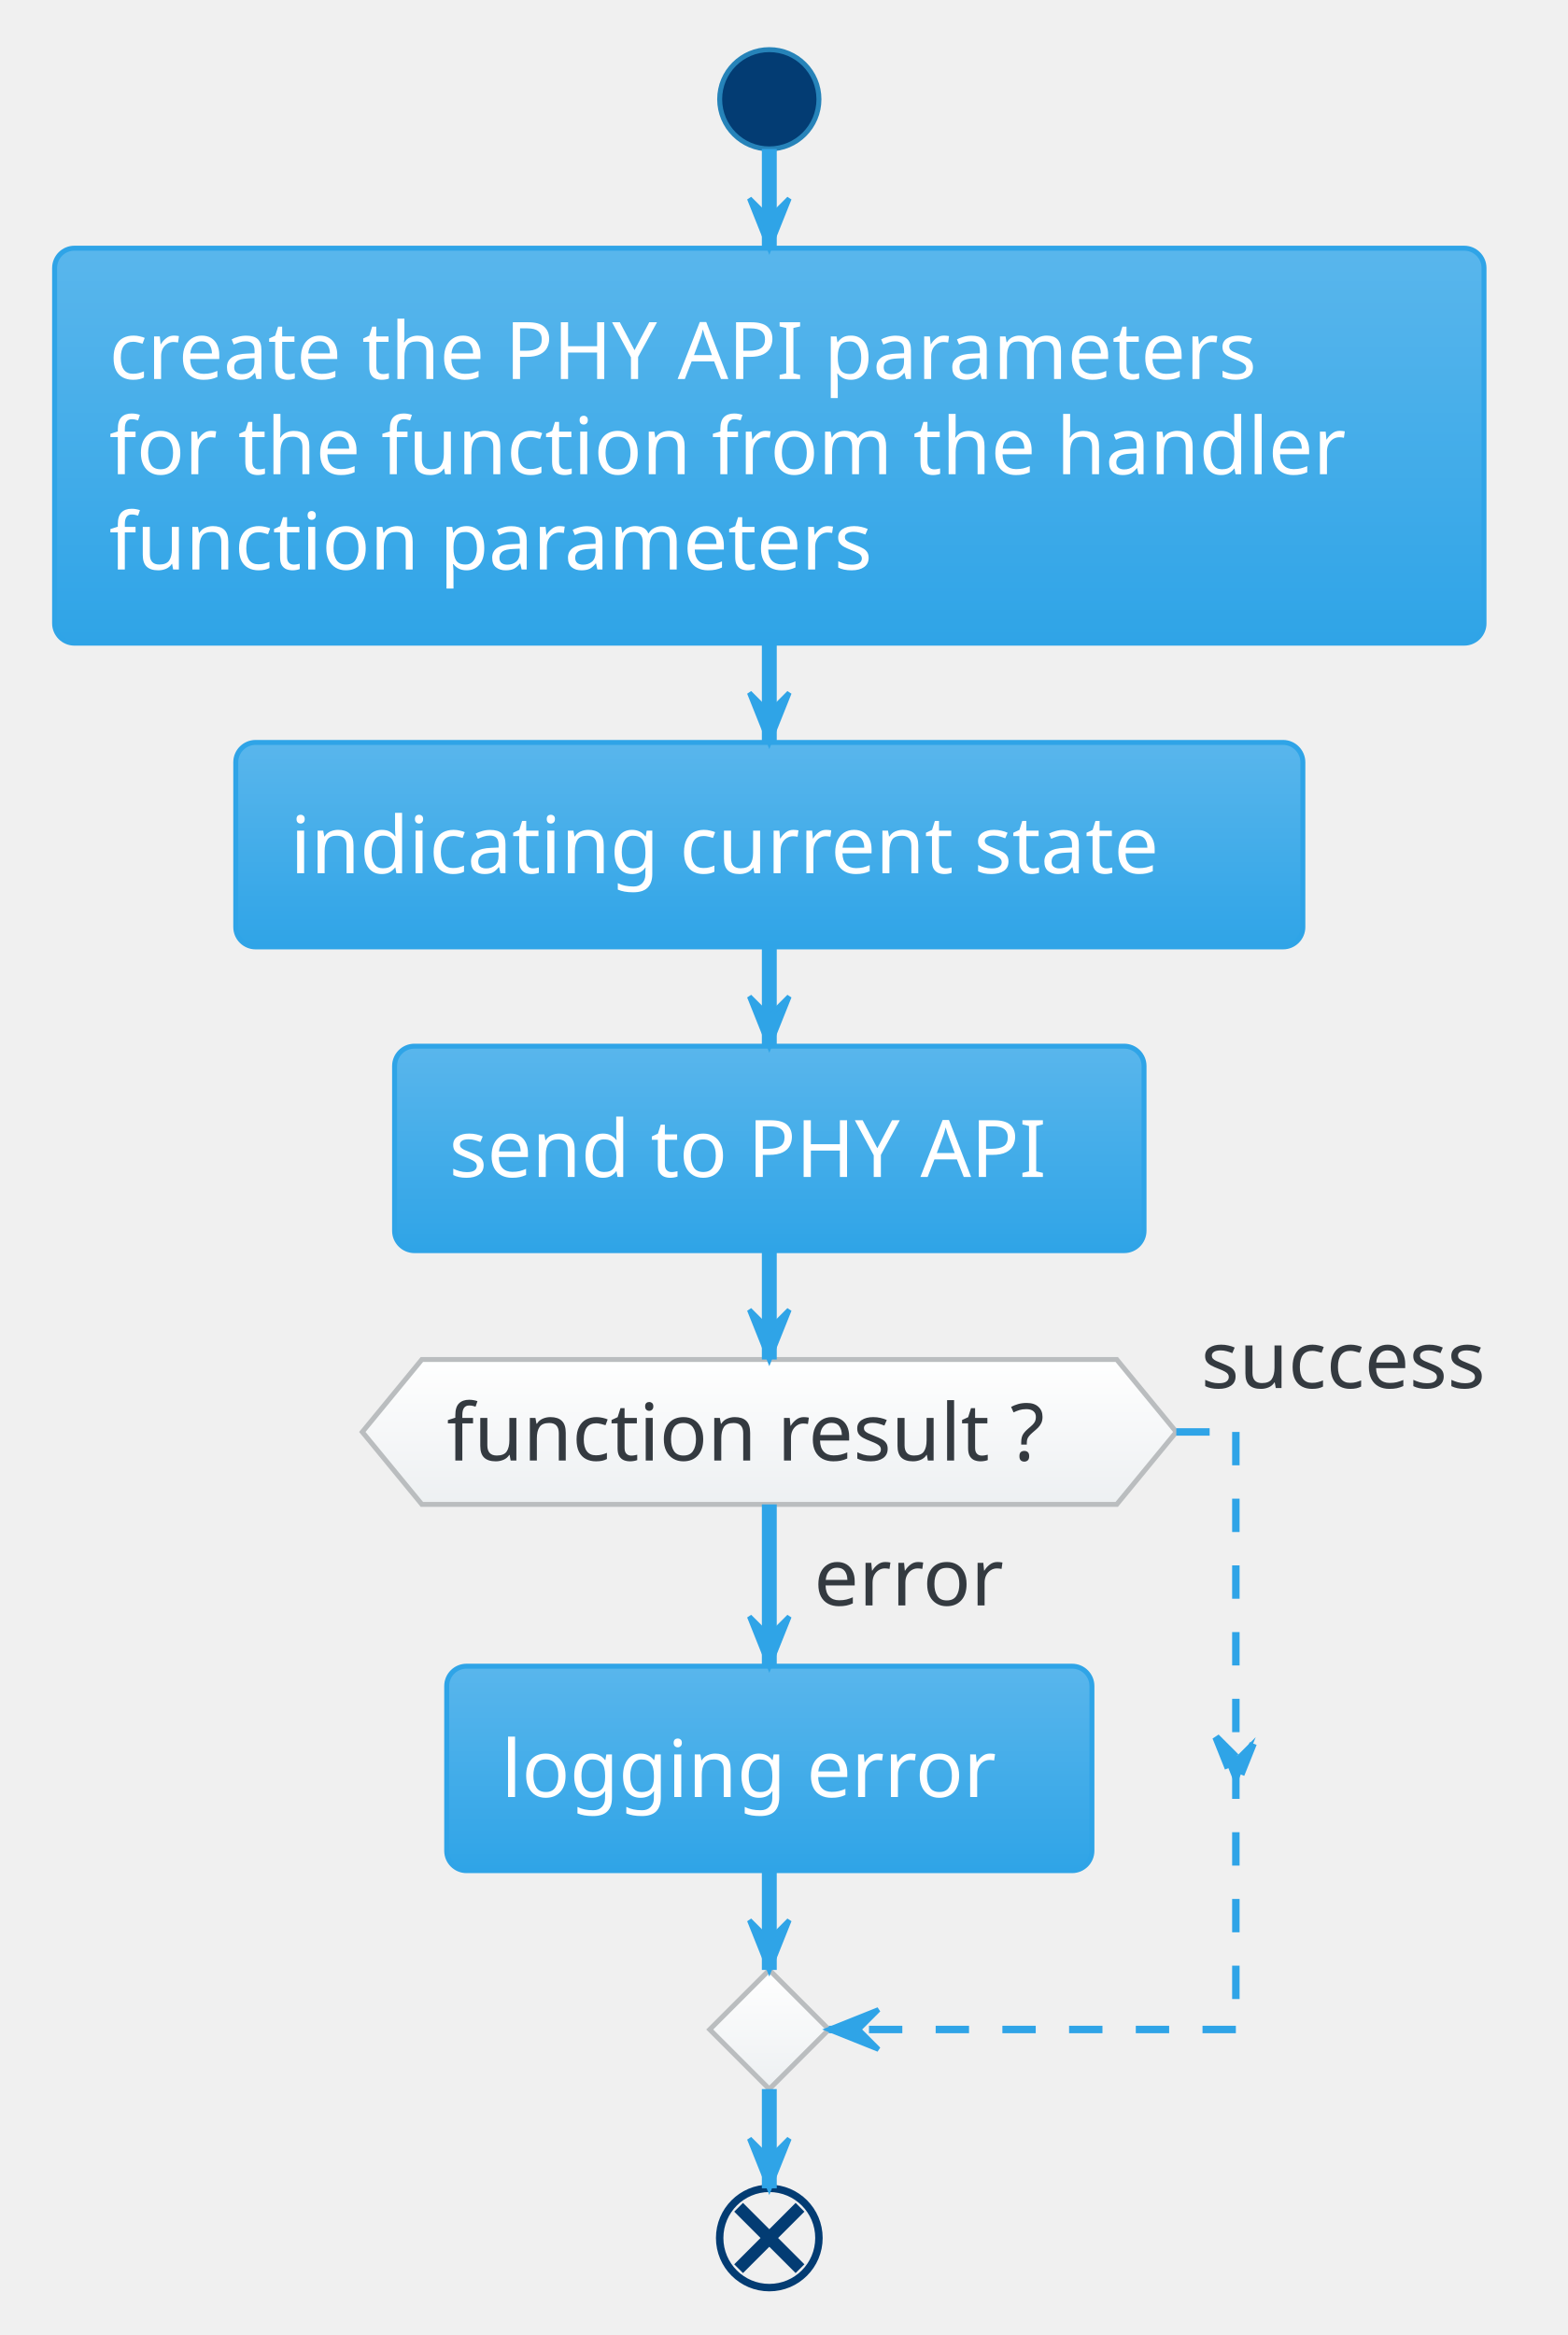
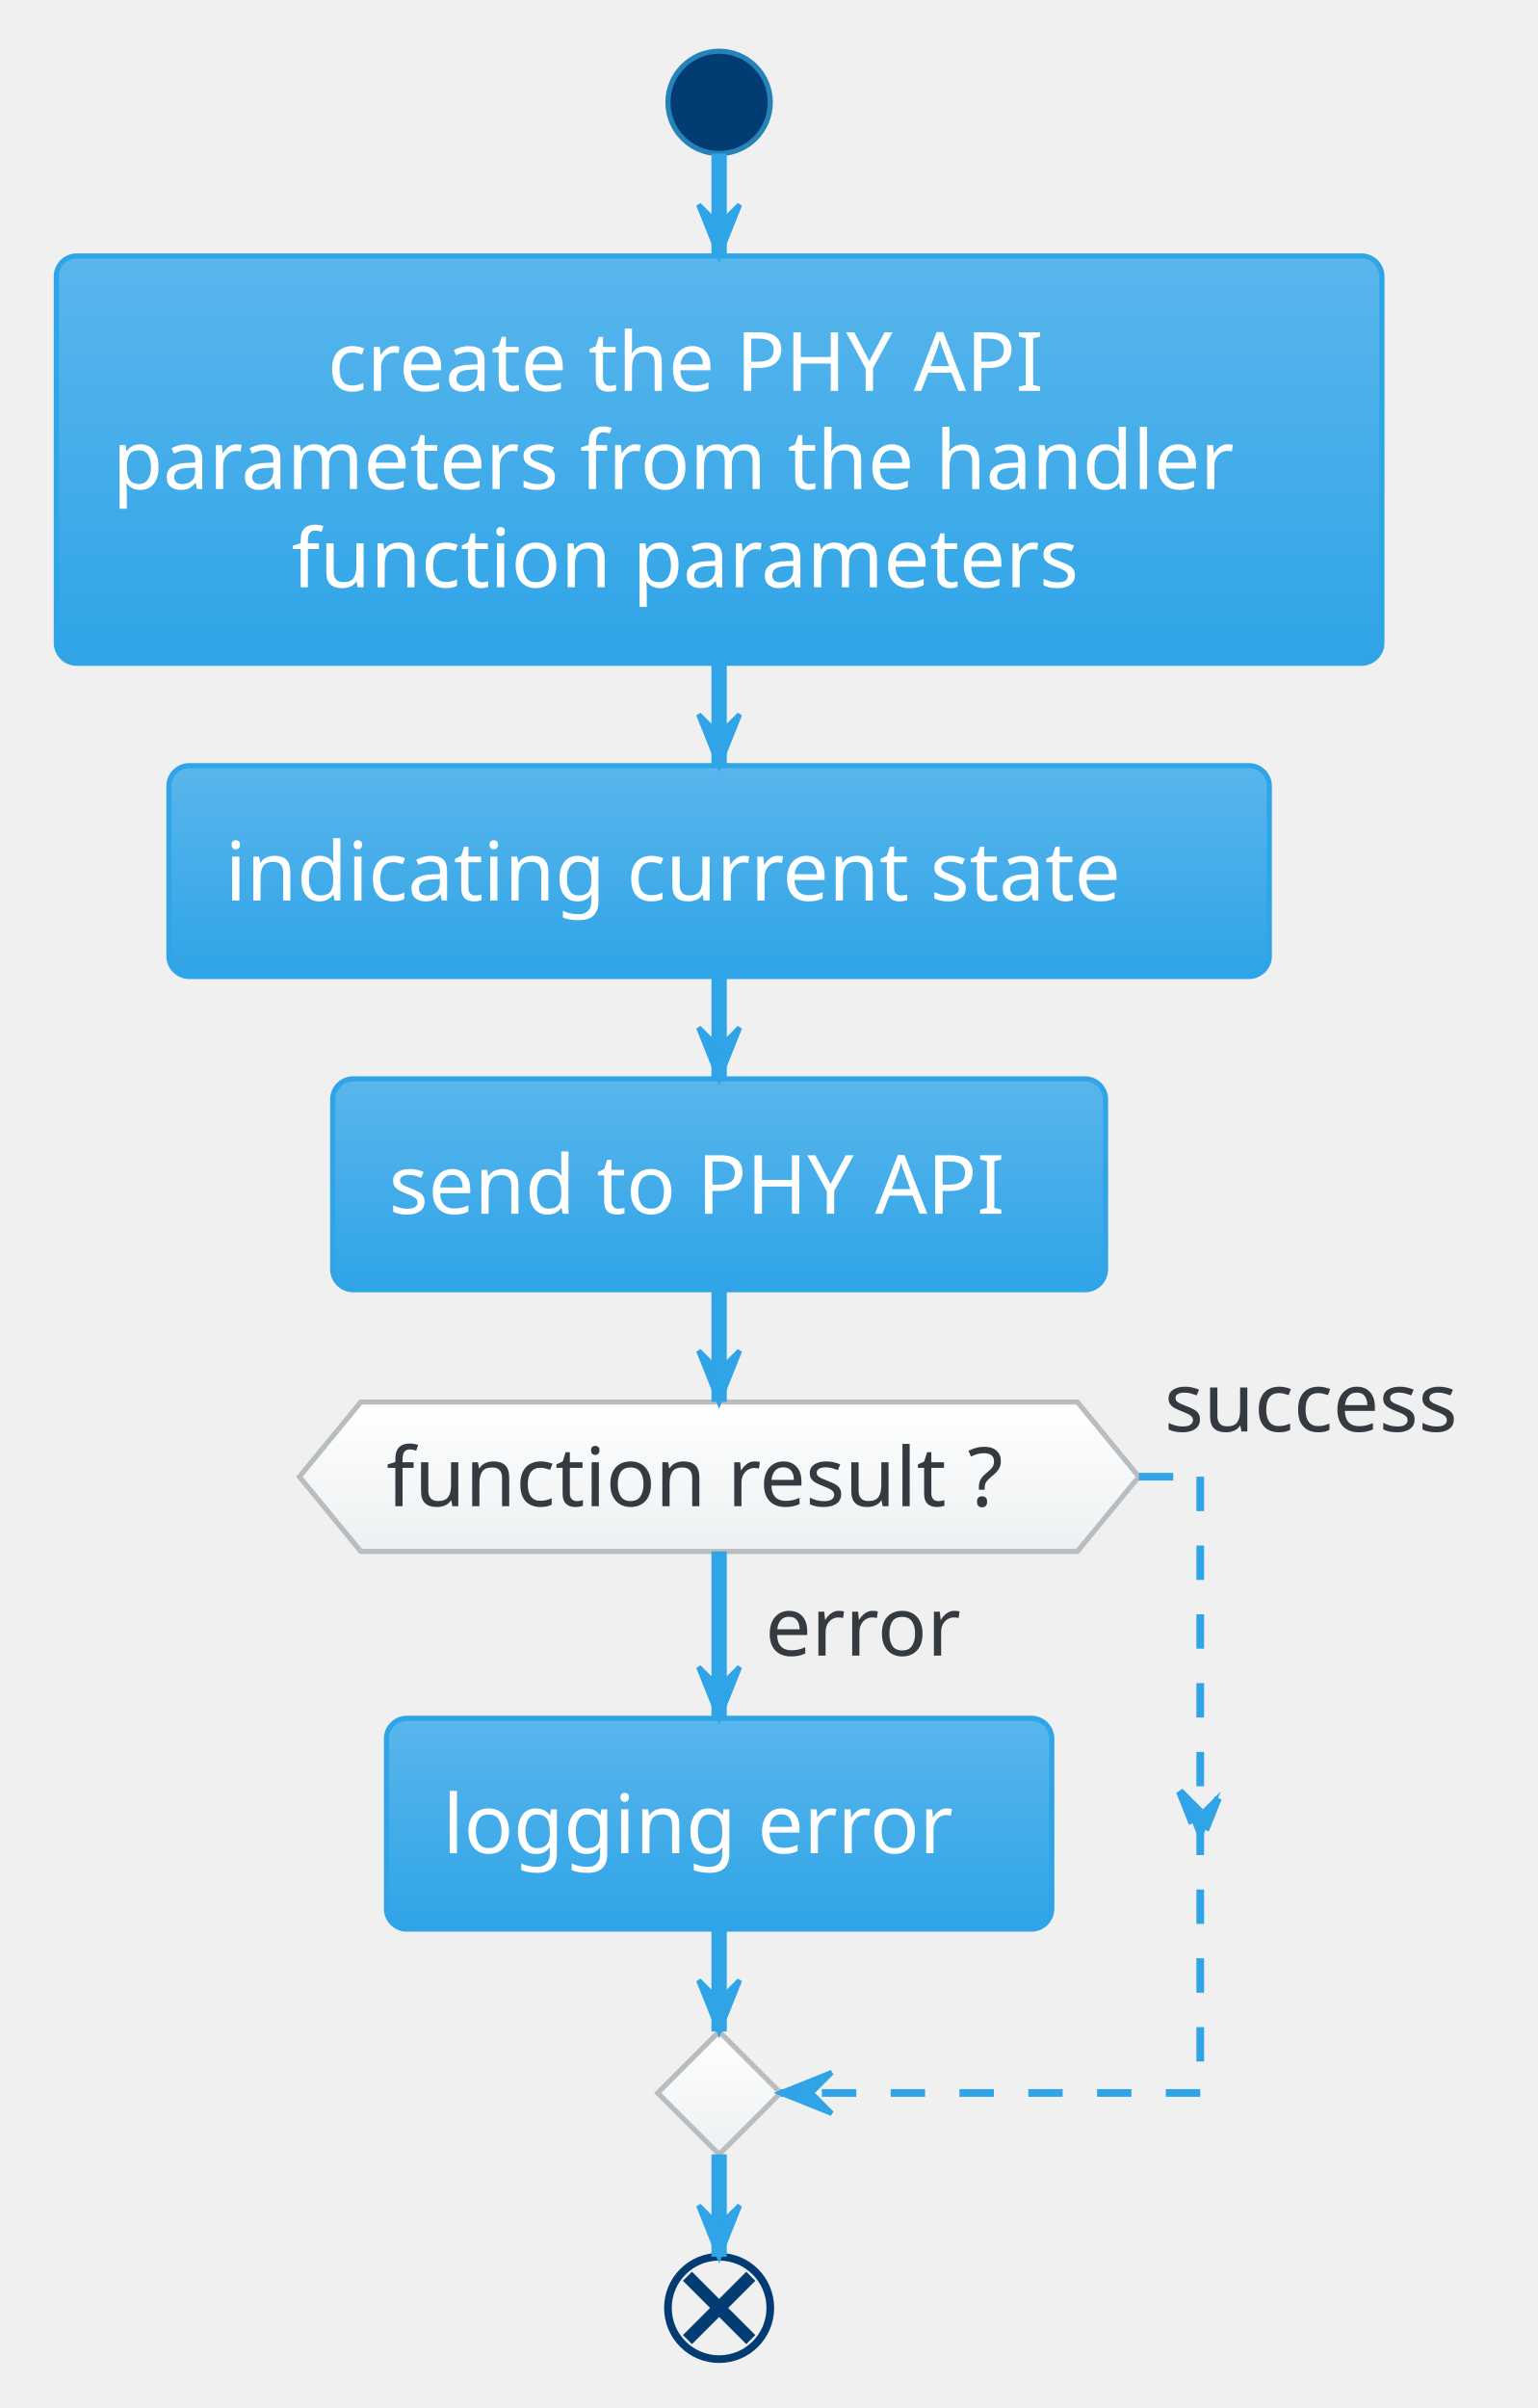
- <svg xmlns="http://www.w3.org/2000/svg" contentStyleType="text/css" height="490.625px" preserveAspectRatio="none" style="width:329px;height:490px;" version="1.1" viewBox="0 0 329 490" width="329.167px" zoomAndPan="magnify">
+ <svg xmlns="http://www.w3.org/2000/svg" contentStyleType="text/css" height="490.625px" preserveAspectRatio="none" style="width:313px;height:490px;" version="1.1" viewBox="0 0 313 490" width="313.542px" zoomAndPan="magnify">
  <defs>
-     <linearGradient id="ggdl5m4hcqy1r0" x1="50%" x2="50%" y1="0%" y2="100%">
+     <linearGradient id="g1o52qs5d8i2410" x1="50%" x2="50%" y1="0%" y2="100%">
      <stop offset="0%" stop-color="#59B6EC" />
      <stop offset="100%" stop-color="#2FA4E7" />
    </linearGradient>
-     <linearGradient id="ggdl5m4hcqy1r1" x1="50%" x2="50%" y1="0%" y2="100%">
+     <linearGradient id="g1o52qs5d8i2411" x1="50%" x2="50%" y1="0%" y2="100%">
      <stop offset="0%" stop-color="#FFFFFF" />
      <stop offset="100%" stop-color="#EDF0F2" />
    </linearGradient>
  </defs>
  <g>
-     <ellipse cx="161.458" cy="20.833" fill="#033C73" rx="10.417" ry="10.417" style="stroke:#2683B9;stroke-width:1.042;" />
-     <rect fill="url(#ggdl5m4hcqy1r0)" height="82.884" rx="4.167" ry="4.167" style="stroke:#2FA4E7;stroke-width:1.042;" width="300" x="11.458" y="52.083" />
-     <text fill="#FFFFFF" font-family="Gotham Black" font-size="16.667" lengthAdjust="spacing" textLength="263.542" x="22.917" y="79.533">create the PHY API parameters</text>
-     <text fill="#FFFFFF" font-family="Gotham Black" font-size="16.667" lengthAdjust="spacing" textLength="277.083" x="22.917" y="99.522">for the function from the handler</text>
-     <text fill="#FFFFFF" font-family="Gotham Black" font-size="16.667" lengthAdjust="spacing" textLength="173.958" x="22.917" y="119.511">function parameters</text>
-     <rect fill="url(#ggdl5m4hcqy1r0)" height="42.906" rx="4.167" ry="4.167" style="stroke:#2FA4E7;stroke-width:1.042;" width="223.958" x="49.479" y="155.8" />
-     <text fill="#FFFFFF" font-family="Gotham Black" font-size="16.667" lengthAdjust="spacing" textLength="201.042" x="60.938" y="183.25">indicating current state</text>
-     <rect fill="url(#ggdl5m4hcqy1r0)" height="42.906" rx="4.167" ry="4.167" style="stroke:#2FA4E7;stroke-width:1.042;" width="157.292" x="82.812" y="219.539" />
-     <text fill="#FFFFFF" font-family="Gotham Black" font-size="16.667" lengthAdjust="spacing" textLength="134.375" x="94.271" y="246.989">send to PHY API</text>
-     <rect fill="url(#ggdl5m4hcqy1r0)" height="42.906" rx="4.167" ry="4.167" style="stroke:#2FA4E7;stroke-width:1.042;" width="135.417" x="93.75" y="349.65" />
-     <text fill="#FFFFFF" font-family="Gotham Black" font-size="16.667" lengthAdjust="spacing" textLength="112.5" x="105.208" y="377.1">logging error</text>
-     <polygon fill="url(#ggdl5m4hcqy1r1)" points="88.542,285.291,234.375,285.291,246.875,300.494,234.375,315.697,88.542,315.697,76.042,300.494,88.542,285.291" style="stroke:#BABDBF;stroke-width:1.042;" />
-     <text fill="#343A40" font-family="Gotham Black" font-size="16.667" lengthAdjust="spacing" textLength="42.708" x="170.833" y="336.897">error</text>
-     <text fill="#343A40" font-family="Gotham Black" font-size="16.667" lengthAdjust="spacing" textLength="135.417" x="93.75" y="306.491">function result ?</text>
-     <text fill="#343A40" font-family="Gotham Black" font-size="16.667" lengthAdjust="spacing" textLength="64.583" x="252.083" y="291.288">success</text>
-     <polygon fill="url(#ggdl5m4hcqy1r1)" points="161.458,413.389,173.958,425.889,161.458,438.389,148.958,425.889,161.458,413.389" style="stroke:#BABDBF;stroke-width:1.042;" />
-     <ellipse cx="161.458" cy="469.639" fill="none" rx="10.417" ry="10.417" style="stroke:#033C73;stroke-width:1.562;" />
-     <line style="stroke:#033C73;stroke-width:2.604;" x1="155.013" x2="167.903" y1="463.194" y2="476.084" />
-     <line style="stroke:#033C73;stroke-width:2.604;" x1="167.903" x2="155.013" y1="463.194" y2="476.084" />
-     <line style="stroke:#2FA4E7;stroke-width:3.125;" x1="161.458" x2="161.458" y1="31.25" y2="52.083" />
-     <polygon fill="#2FA4E7" points="157.292,41.667,161.458,52.083,165.625,41.667,161.458,45.833" style="stroke:#2FA4E7;stroke-width:1.042;" />
-     <line style="stroke:#2FA4E7;stroke-width:3.125;" x1="161.458" x2="161.458" y1="134.967" y2="155.8" />
-     <polygon fill="#2FA4E7" points="157.292,145.384,161.458,155.8,165.625,145.384,161.458,149.55" style="stroke:#2FA4E7;stroke-width:1.042;" />
-     <line style="stroke:#2FA4E7;stroke-width:3.125;" x1="161.458" x2="161.458" y1="198.706" y2="219.539" />
-     <polygon fill="#2FA4E7" points="157.292,209.123,161.458,219.539,165.625,209.123,161.458,213.289" style="stroke:#2FA4E7;stroke-width:1.042;" />
-     <line style="stroke:#2FA4E7;stroke-width:3.125;" x1="161.458" x2="161.458" y1="315.697" y2="349.65" />
-     <polygon fill="#2FA4E7" points="157.292,339.233,161.458,349.65,165.625,339.233,161.458,343.4" style="stroke:#2FA4E7;stroke-width:1.042;" />
-     <line style="stroke:#2FA4E7;stroke-width:1.562;stroke-dasharray:7.0,7.0;" x1="246.875" x2="259.375" y1="300.494" y2="300.494" />
-     <polygon fill="#2FA4E7" points="255.208,364.543,259.375,374.96,263.542,364.543,259.375,368.71" style="stroke:#2FA4E7;stroke-width:1.562;stroke-dasharray:7.0,7.0;" />
-     <line style="stroke:#2FA4E7;stroke-width:1.562;stroke-dasharray:7.0,7.0;" x1="259.375" x2="259.375" y1="300.494" y2="425.889" />
-     <line style="stroke:#2FA4E7;stroke-width:1.562;stroke-dasharray:7.0,7.0;" x1="259.375" x2="173.958" y1="425.889" y2="425.889" />
-     <polygon fill="#2FA4E7" points="184.375,421.722,173.958,425.889,184.375,430.056,180.208,425.889" style="stroke:#2FA4E7;stroke-width:1.042;" />
-     <line style="stroke:#2FA4E7;stroke-width:3.125;" x1="161.458" x2="161.458" y1="392.556" y2="413.389" />
-     <polygon fill="#2FA4E7" points="157.292,402.972,161.458,413.389,165.625,402.972,161.458,407.139" style="stroke:#2FA4E7;stroke-width:1.042;" />
-     <line style="stroke:#2FA4E7;stroke-width:3.125;" x1="161.458" x2="161.458" y1="262.445" y2="285.291" />
-     <polygon fill="#2FA4E7" points="157.292,274.875,161.458,285.291,165.625,274.875,161.458,279.041" style="stroke:#2FA4E7;stroke-width:1.042;" />
-     <line style="stroke:#2FA4E7;stroke-width:3.125;" x1="161.458" x2="161.458" y1="438.389" y2="459.222" />
-     <polygon fill="#2FA4E7" points="157.292,448.806,161.458,459.222,165.625,448.806,161.458,452.972" style="stroke:#2FA4E7;stroke-width:1.042;" />
+     <ellipse cx="146.354" cy="20.833" fill="#033C73" rx="10.417" ry="10.417" style="stroke:#2683B9;stroke-width:1.042;" />
+     <rect fill="url(#g1o52qs5d8i2410)" height="82.884" rx="4.167" ry="4.167" style="stroke:#2FA4E7;stroke-width:1.042;" width="269.792" x="11.458" y="52.083" />
+     <text fill="#FFFFFF" font-family="Gotham Black" font-size="16.667" lengthAdjust="spacing" textLength="159.375" x="66.667" y="79.533">create the PHY API</text>
+     <text fill="#FFFFFF" font-family="Gotham Black" font-size="16.667" lengthAdjust="spacing" textLength="246.875" x="22.917" y="99.522">parameters from the handler</text>
+     <text fill="#FFFFFF" font-family="Gotham Black" font-size="16.667" lengthAdjust="spacing" textLength="173.958" x="59.375" y="119.511">function parameters</text>
+     <rect fill="url(#g1o52qs5d8i2410)" height="42.906" rx="4.167" ry="4.167" style="stroke:#2FA4E7;stroke-width:1.042;" width="223.958" x="34.375" y="155.8" />
+     <text fill="#FFFFFF" font-family="Gotham Black" font-size="16.667" lengthAdjust="spacing" textLength="201.042" x="45.833" y="183.25">indicating current state</text>
+     <rect fill="url(#g1o52qs5d8i2410)" height="42.906" rx="4.167" ry="4.167" style="stroke:#2FA4E7;stroke-width:1.042;" width="157.292" x="67.708" y="219.539" />
+     <text fill="#FFFFFF" font-family="Gotham Black" font-size="16.667" lengthAdjust="spacing" textLength="134.375" x="79.167" y="246.989">send to PHY API</text>
+     <rect fill="url(#g1o52qs5d8i2410)" height="42.906" rx="4.167" ry="4.167" style="stroke:#2FA4E7;stroke-width:1.042;" width="135.417" x="78.646" y="349.65" />
+     <text fill="#FFFFFF" font-family="Gotham Black" font-size="16.667" lengthAdjust="spacing" textLength="112.5" x="90.104" y="377.1">logging error</text>
+     <polygon fill="url(#g1o52qs5d8i2411)" points="73.438,285.291,219.271,285.291,231.771,300.494,219.271,315.697,73.438,315.697,60.938,300.494,73.438,285.291" style="stroke:#BABDBF;stroke-width:1.042;" />
+     <text fill="#343A40" font-family="Gotham Black" font-size="16.667" lengthAdjust="spacing" textLength="42.708" x="155.729" y="336.897">error</text>
+     <text fill="#343A40" font-family="Gotham Black" font-size="16.667" lengthAdjust="spacing" textLength="135.417" x="78.646" y="306.491">function result ?</text>
+     <text fill="#343A40" font-family="Gotham Black" font-size="16.667" lengthAdjust="spacing" textLength="64.583" x="236.979" y="291.288">success</text>
+     <polygon fill="url(#g1o52qs5d8i2411)" points="146.354,413.389,158.854,425.889,146.354,438.389,133.854,425.889,146.354,413.389" style="stroke:#BABDBF;stroke-width:1.042;" />
+     <ellipse cx="146.354" cy="469.639" fill="none" rx="10.417" ry="10.417" style="stroke:#033C73;stroke-width:1.562;" />
+     <line style="stroke:#033C73;stroke-width:2.604;" x1="139.909" x2="152.799" y1="463.194" y2="476.084" />
+     <line style="stroke:#033C73;stroke-width:2.604;" x1="152.799" x2="139.909" y1="463.194" y2="476.084" />
+     <line style="stroke:#2FA4E7;stroke-width:3.125;" x1="146.354" x2="146.354" y1="31.25" y2="52.083" />
+     <polygon fill="#2FA4E7" points="142.188,41.667,146.354,52.083,150.521,41.667,146.354,45.833" style="stroke:#2FA4E7;stroke-width:1.042;" />
+     <line style="stroke:#2FA4E7;stroke-width:3.125;" x1="146.354" x2="146.354" y1="134.967" y2="155.8" />
+     <polygon fill="#2FA4E7" points="142.188,145.384,146.354,155.8,150.521,145.384,146.354,149.55" style="stroke:#2FA4E7;stroke-width:1.042;" />
+     <line style="stroke:#2FA4E7;stroke-width:3.125;" x1="146.354" x2="146.354" y1="198.706" y2="219.539" />
+     <polygon fill="#2FA4E7" points="142.188,209.123,146.354,219.539,150.521,209.123,146.354,213.289" style="stroke:#2FA4E7;stroke-width:1.042;" />
+     <line style="stroke:#2FA4E7;stroke-width:3.125;" x1="146.354" x2="146.354" y1="315.697" y2="349.65" />
+     <polygon fill="#2FA4E7" points="142.188,339.233,146.354,349.65,150.521,339.233,146.354,343.4" style="stroke:#2FA4E7;stroke-width:1.042;" />
+     <line style="stroke:#2FA4E7;stroke-width:1.562;stroke-dasharray:7.0,7.0;" x1="231.771" x2="244.271" y1="300.494" y2="300.494" />
+     <polygon fill="#2FA4E7" points="240.104,364.543,244.271,374.96,248.438,364.543,244.271,368.71" style="stroke:#2FA4E7;stroke-width:1.562;stroke-dasharray:7.0,7.0;" />
+     <line style="stroke:#2FA4E7;stroke-width:1.562;stroke-dasharray:7.0,7.0;" x1="244.271" x2="244.271" y1="300.494" y2="425.889" />
+     <line style="stroke:#2FA4E7;stroke-width:1.562;stroke-dasharray:7.0,7.0;" x1="244.271" x2="158.854" y1="425.889" y2="425.889" />
+     <polygon fill="#2FA4E7" points="169.271,421.722,158.854,425.889,169.271,430.056,165.104,425.889" style="stroke:#2FA4E7;stroke-width:1.042;" />
+     <line style="stroke:#2FA4E7;stroke-width:3.125;" x1="146.354" x2="146.354" y1="392.556" y2="413.389" />
+     <polygon fill="#2FA4E7" points="142.188,402.972,146.354,413.389,150.521,402.972,146.354,407.139" style="stroke:#2FA4E7;stroke-width:1.042;" />
+     <line style="stroke:#2FA4E7;stroke-width:3.125;" x1="146.354" x2="146.354" y1="262.445" y2="285.291" />
+     <polygon fill="#2FA4E7" points="142.188,274.875,146.354,285.291,150.521,274.875,146.354,279.041" style="stroke:#2FA4E7;stroke-width:1.042;" />
+     <line style="stroke:#2FA4E7;stroke-width:3.125;" x1="146.354" x2="146.354" y1="438.389" y2="459.222" />
+     <polygon fill="#2FA4E7" points="142.188,448.806,146.354,459.222,150.521,448.806,146.354,452.972" style="stroke:#2FA4E7;stroke-width:1.042;" />
  </g>
</svg>
